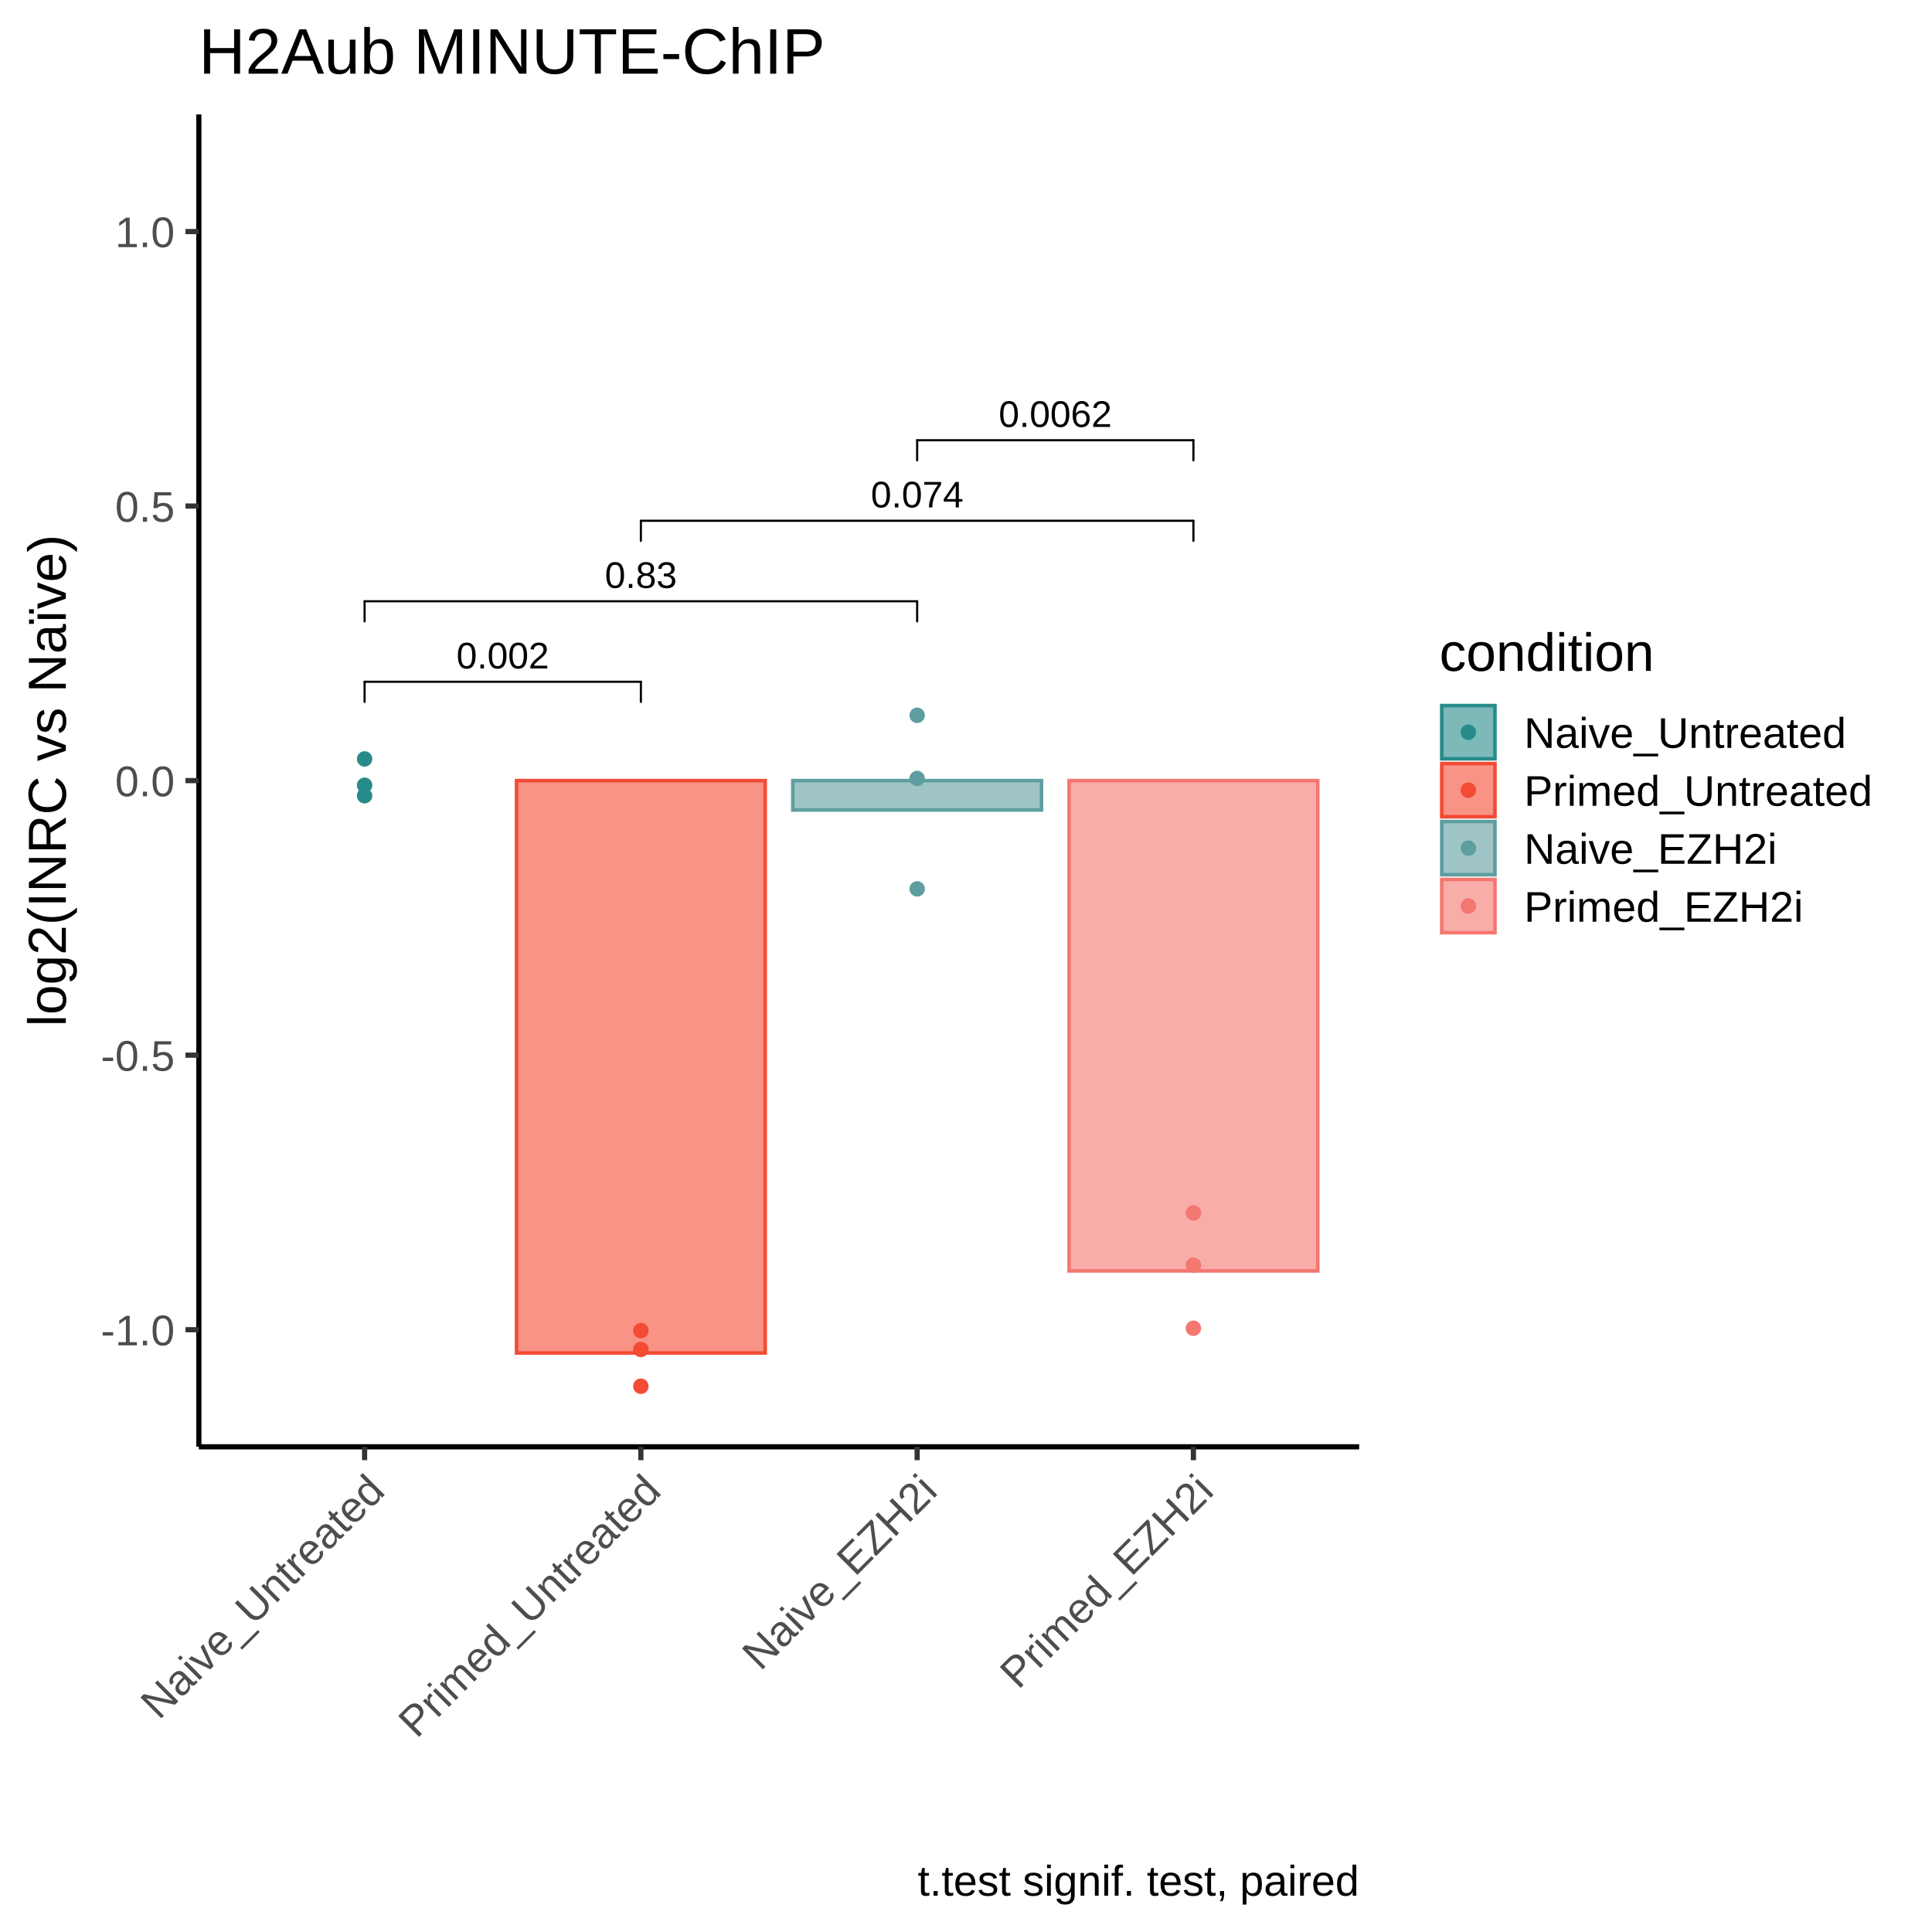
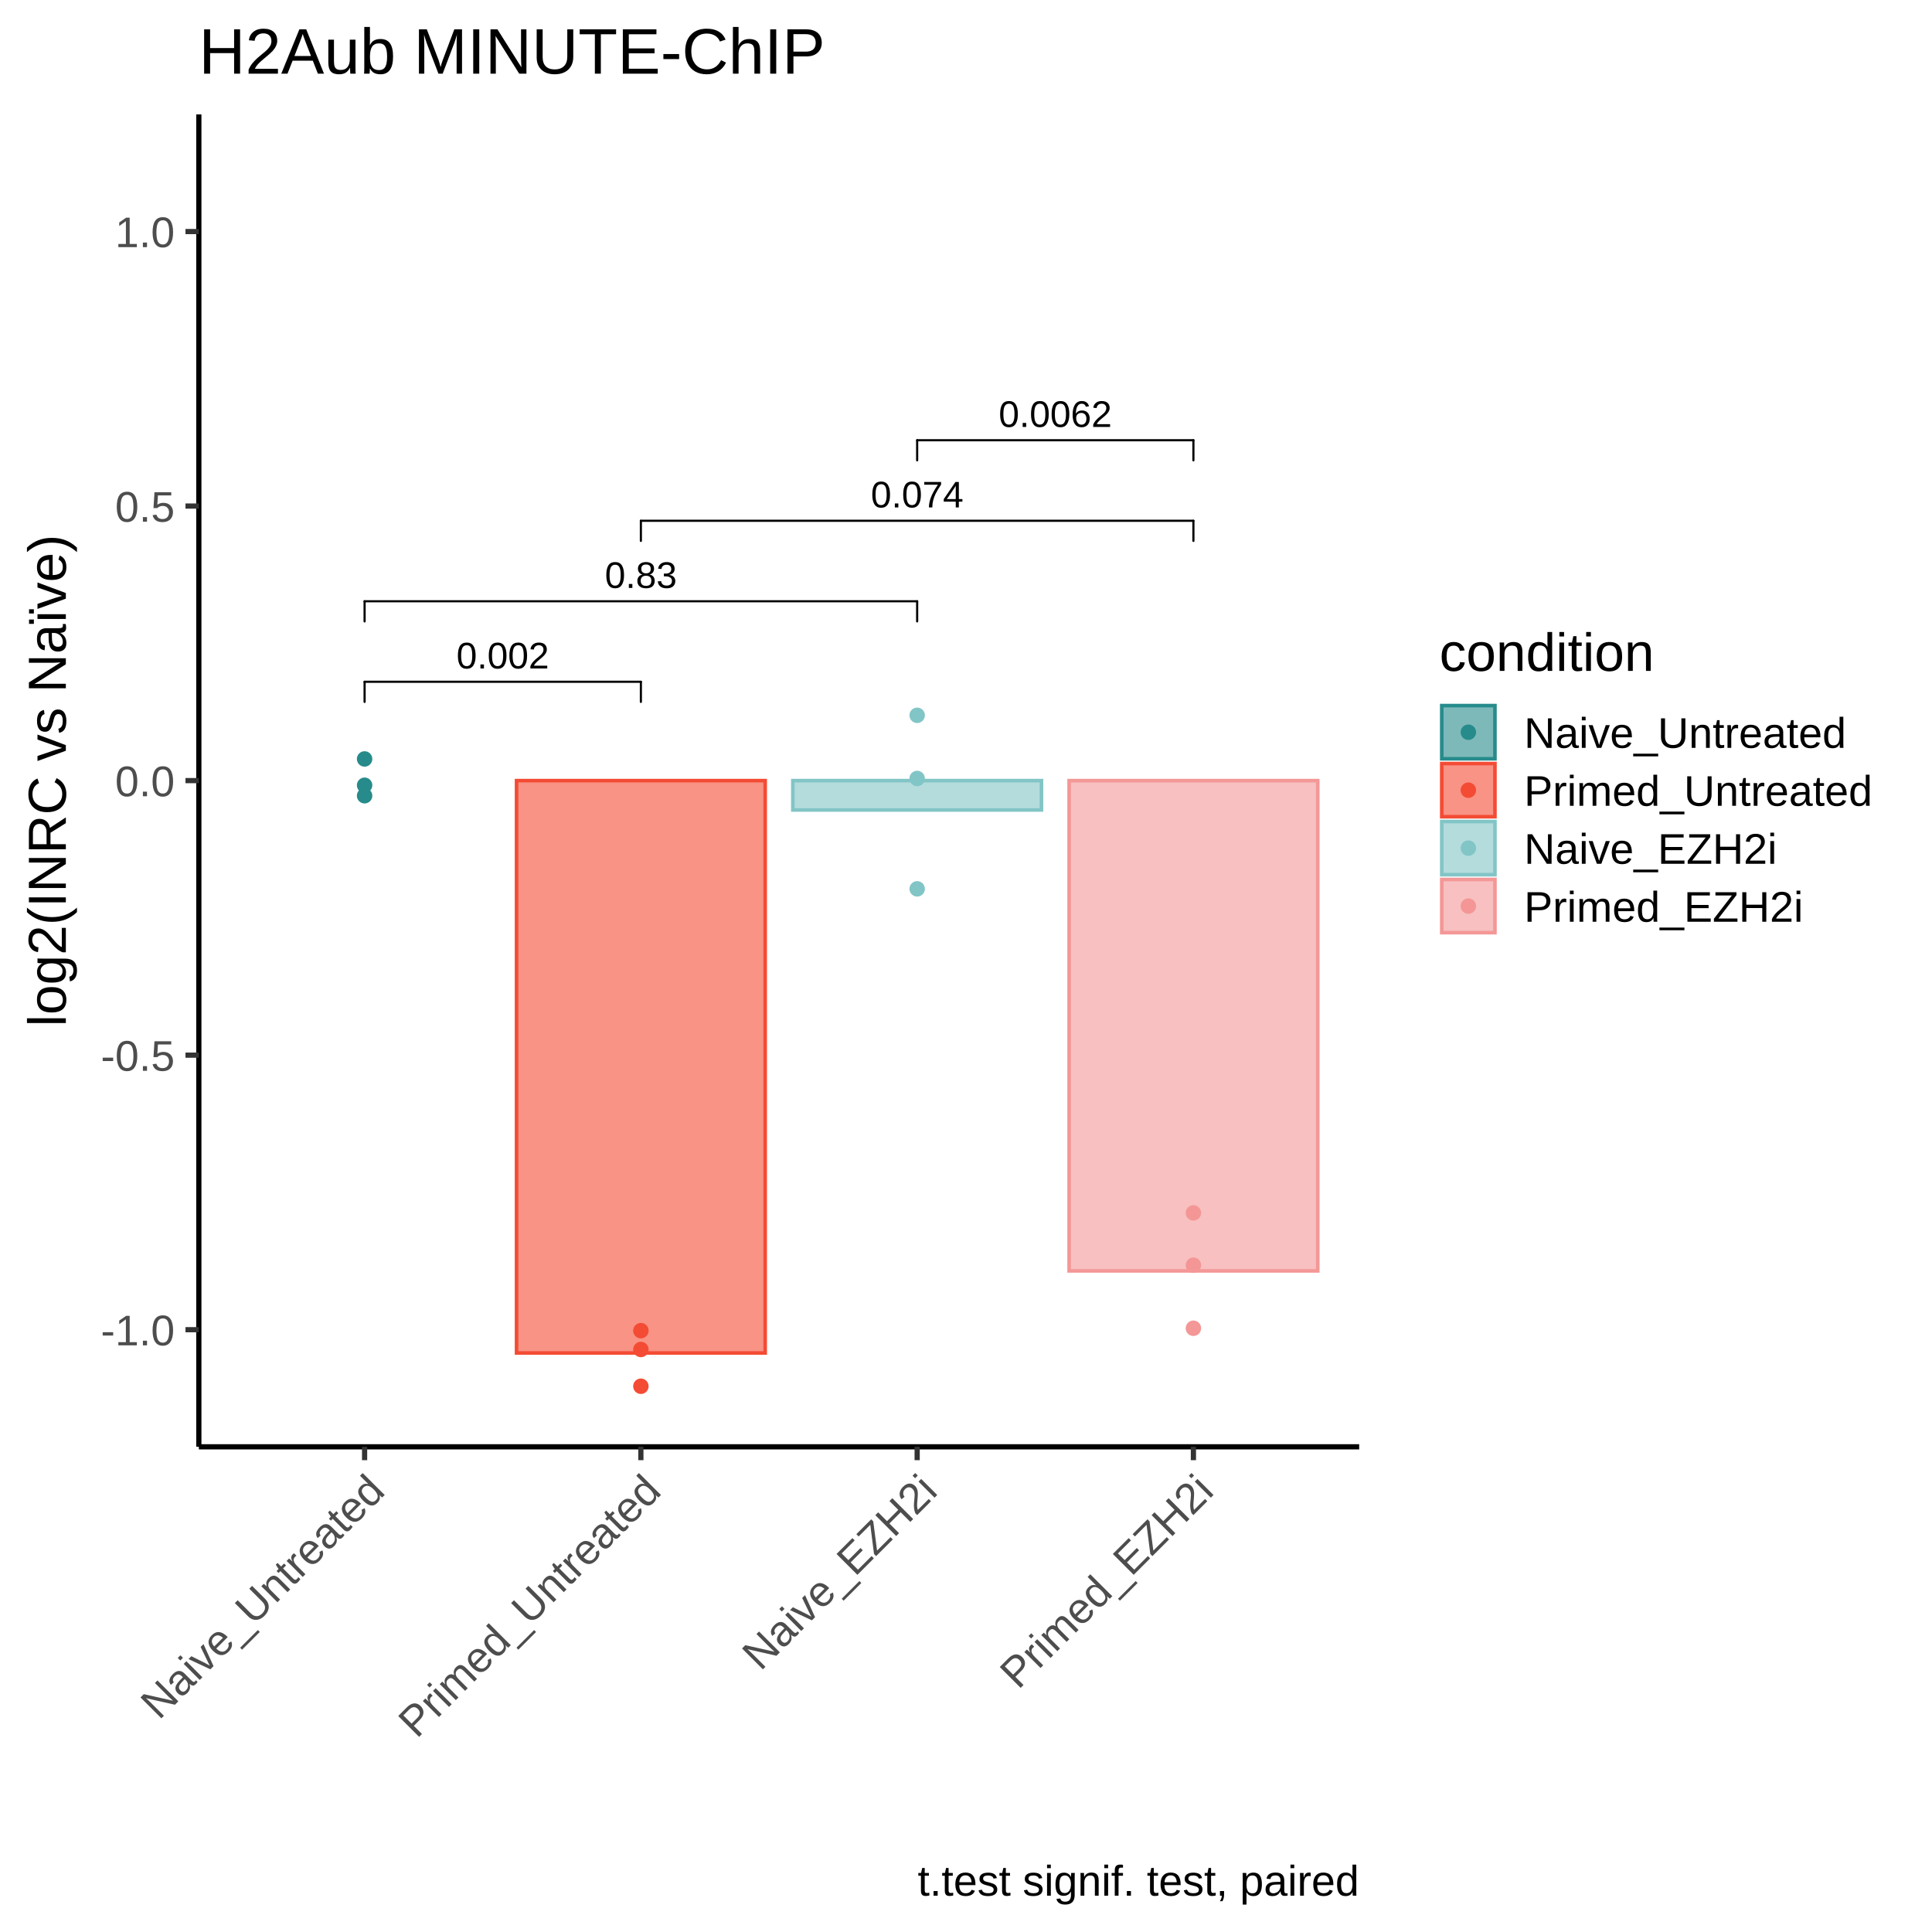
<svg xmlns="http://www.w3.org/2000/svg" class="svglite" width="576.00pt" height="576.00pt" viewBox="0 0 576.00 576.00">
  <defs>
    <style type="text/css">
    .svglite line, .svglite polyline, .svglite polygon, .svglite path, .svglite rect, .svglite circle {
      fill: none;
      stroke: #000000;
      stroke-linecap: round;
      stroke-linejoin: round;
      stroke-miterlimit: 10.00;
    }
  </style>
  </defs>
  <rect width="100%" height="100%" style="stroke: none; fill: #FFFFFF;" />
  <defs>
    <clipPath id="cpMC4wMHw1NzYuMDB8MC4wMHw1NzYuMDA=">
      <rect x="0.00" y="0.00" width="576.00" height="576.00" />
    </clipPath>
  </defs>
  <g clip-path="url(#cpMC4wMHw1NzYuMDB8MC4wMHw1NzYuMDA=)">
    <rect x="-0" y="0.00" width="576.00" height="576.00" style="stroke-width: 1.55; stroke: #FFFFFF; fill: #FFFFFF;" />
  </g>
  <defs>
    <clipPath id="cpNTkuMjh8NDA1LjIyfDM0LjExfDQzMS4zNA==">
      <rect x="59.28" y="34.11" width="345.94" height="397.23" />
    </clipPath>
  </defs>
  <g clip-path="url(#cpNTkuMjh8NDA1LjIyfDM0LjExfDQzMS4zNA==)">
    <rect x="59.28" y="34.11" width="345.94" height="397.23" style="stroke-width: 1.55; stroke: none; fill: #FFFFFF;" />
    <circle cx="108.70" cy="226.27" r="1.95" style="stroke-width: 0.71; stroke: #278B8B; fill: #278B8B;" />
    <circle cx="108.70" cy="234.11" r="1.95" style="stroke-width: 0.71; stroke: #278B8B; fill: #278B8B;" />
    <circle cx="108.70" cy="237.24" r="1.95" style="stroke-width: 0.71; stroke: #278B8B; fill: #278B8B;" />
    <circle cx="191.07" cy="413.29" r="1.95" style="stroke-width: 0.71; stroke: #F44B34; fill: #F44B34;" />
    <circle cx="191.07" cy="396.72" r="1.95" style="stroke-width: 0.71; stroke: #F44B34; fill: #F44B34;" />
    <circle cx="191.07" cy="402.33" r="1.95" style="stroke-width: 0.71; stroke: #F44B34; fill: #F44B34;" />
-     <circle cx="273.44" cy="265.00" r="1.95" style="stroke-width: 0.71; stroke: #5F9EA0; fill: #5F9EA0;" />
-     <circle cx="273.44" cy="213.26" r="1.95" style="stroke-width: 0.71; stroke: #5F9EA0; fill: #5F9EA0;" />
-     <circle cx="273.44" cy="232.09" r="1.95" style="stroke-width: 0.71; stroke: #5F9EA0; fill: #5F9EA0;" />
-     <circle cx="355.80" cy="396.00" r="1.95" style="stroke-width: 0.71; stroke: #F47770; fill: #F47770;" />
-     <circle cx="355.80" cy="377.20" r="1.95" style="stroke-width: 0.71; stroke: #F47770; fill: #F47770;" />
-     <circle cx="355.80" cy="361.61" r="1.95" style="stroke-width: 0.71; stroke: #F47770; fill: #F47770;" />
+     <circle cx="273.44" cy="265.00" r="1.95" style="stroke-width: 0.71; stroke: #82C5C6; fill: #82C5C6;" />
+     <circle cx="273.44" cy="213.26" r="1.95" style="stroke-width: 0.71; stroke: #82C5C6; fill: #82C5C6;" />
+     <circle cx="273.44" cy="232.09" r="1.95" style="stroke-width: 0.71; stroke: #82C5C6; fill: #82C5C6;" />
+     <circle cx="355.80" cy="396.00" r="1.95" style="stroke-width: 0.71; stroke: #F49797; fill: #F49797;" />
+     <circle cx="355.80" cy="377.20" r="1.95" style="stroke-width: 0.71; stroke: #F49797; fill: #F49797;" />
+     <circle cx="355.80" cy="361.61" r="1.95" style="stroke-width: 0.71; stroke: #F49797; fill: #F49797;" />
    <text x="314.62" y="127.28" text-anchor="middle" style="font-size: 11.04px; font-family: Liberation Sans;" textLength="38.61px" lengthAdjust="spacingAndGlyphs">0.0062</text>
    <line x1="273.44" y1="137.25" x2="273.44" y2="131.25" style="stroke-width: 0.64;" />
    <line x1="273.44" y1="131.25" x2="355.80" y2="131.25" style="stroke-width: 0.64;" />
    <line x1="355.80" y1="131.25" x2="355.80" y2="137.25" style="stroke-width: 0.64;" />
    <text x="191.07" y="175.29" text-anchor="middle" style="font-size: 11.04px; font-family: Liberation Sans;" textLength="24.57px" lengthAdjust="spacingAndGlyphs">0.83</text>
    <line x1="273.44" y1="185.26" x2="273.44" y2="179.26" style="stroke-width: 0.64;" />
    <line x1="273.44" y1="179.26" x2="108.70" y2="179.26" style="stroke-width: 0.64;" />
    <line x1="108.70" y1="179.26" x2="108.70" y2="185.26" style="stroke-width: 0.64;" />
    <text x="149.89" y="199.29" text-anchor="middle" style="font-size: 11.04px; font-family: Liberation Sans;" textLength="31.59px" lengthAdjust="spacingAndGlyphs">0.002</text>
    <line x1="108.70" y1="209.26" x2="108.70" y2="203.26" style="stroke-width: 0.64;" />
    <line x1="108.70" y1="203.26" x2="191.07" y2="203.26" style="stroke-width: 0.64;" />
    <line x1="191.07" y1="203.26" x2="191.07" y2="209.26" style="stroke-width: 0.64;" />
    <text x="273.44" y="151.28" text-anchor="middle" style="font-size: 11.04px; font-family: Liberation Sans;" textLength="31.59px" lengthAdjust="spacingAndGlyphs">0.074</text>
    <line x1="355.80" y1="161.26" x2="355.80" y2="155.26" style="stroke-width: 0.64;" />
    <line x1="355.80" y1="155.26" x2="191.07" y2="155.26" style="stroke-width: 0.64;" />
    <line x1="191.07" y1="155.26" x2="191.07" y2="161.26" style="stroke-width: 0.64;" />
    <rect x="71.64" y="232.73" width="74.13" height="0.00" style="stroke-width: 1.07; stroke: #278B8B; stroke-linecap: square; stroke-linejoin: miter; fill: #278B8B; fill-opacity: 0.60;" />
    <rect x="154.00" y="232.73" width="74.13" height="170.65" style="stroke-width: 1.07; stroke: #F44B34; stroke-linecap: square; stroke-linejoin: miter; fill: #F44B34; fill-opacity: 0.60;" />
-     <rect x="236.37" y="232.73" width="74.13" height="8.75" style="stroke-width: 1.07; stroke: #5F9EA0; stroke-linecap: square; stroke-linejoin: miter; fill: #5F9EA0; fill-opacity: 0.60;" />
-     <rect x="318.74" y="232.73" width="74.13" height="146.17" style="stroke-width: 1.07; stroke: #F47770; stroke-linecap: square; stroke-linejoin: miter; fill: #F47770; fill-opacity: 0.60;" />
+     <rect x="236.37" y="232.73" width="74.13" height="8.75" style="stroke-width: 1.07; stroke: #82C5C6; stroke-linecap: square; stroke-linejoin: miter; fill: #82C5C6; fill-opacity: 0.60;" />
+     <rect x="318.74" y="232.73" width="74.13" height="146.17" style="stroke-width: 1.07; stroke: #F49797; stroke-linecap: square; stroke-linejoin: miter; fill: #F49797; fill-opacity: 0.60;" />
  </g>
  <g clip-path="url(#cpMC4wMHw1NzYuMDB8MC4wMHw1NzYuMDA=)">
    <polyline points="59.28,431.34 59.28,34.11 " style="stroke-width: 1.55; stroke-linecap: butt;" />
    <text x="52.11" y="401.09" text-anchor="end" style="font-size: 12.80px; fill: #4D4D4D; font-family: Liberation Sans;" textLength="24.97px" lengthAdjust="spacingAndGlyphs">-1.0</text>
    <text x="52.11" y="319.24" text-anchor="end" style="font-size: 12.80px; fill: #4D4D4D; font-family: Liberation Sans;" textLength="24.97px" lengthAdjust="spacingAndGlyphs">-0.5</text>
    <text x="52.11" y="237.39" text-anchor="end" style="font-size: 12.80px; fill: #4D4D4D; font-family: Liberation Sans;" textLength="20.35px" lengthAdjust="spacingAndGlyphs">0.0</text>
    <text x="52.11" y="155.54" text-anchor="end" style="font-size: 12.80px; fill: #4D4D4D; font-family: Liberation Sans;" textLength="20.35px" lengthAdjust="spacingAndGlyphs">0.5</text>
    <text x="52.11" y="73.69" text-anchor="end" style="font-size: 12.80px; fill: #4D4D4D; font-family: Liberation Sans;" textLength="20.35px" lengthAdjust="spacingAndGlyphs">1.0</text>
    <polyline points="55.30,396.43 59.28,396.43 " style="stroke-width: 1.55; stroke: #333333; stroke-linecap: butt;" />
    <polyline points="55.30,314.58 59.28,314.58 " style="stroke-width: 1.55; stroke: #333333; stroke-linecap: butt;" />
    <polyline points="55.30,232.73 59.28,232.73 " style="stroke-width: 1.55; stroke: #333333; stroke-linecap: butt;" />
    <polyline points="55.30,150.88 59.28,150.88 " style="stroke-width: 1.55; stroke: #333333; stroke-linecap: butt;" />
    <polyline points="55.30,69.03 59.28,69.03 " style="stroke-width: 1.55; stroke: #333333; stroke-linecap: butt;" />
    <polyline points="59.28,431.34 405.22,431.34 " style="stroke-width: 1.55; stroke-linecap: butt;" />
    <polyline points="108.70,435.33 108.70,431.34 " style="stroke-width: 1.55; stroke: #333333; stroke-linecap: butt;" />
    <polyline points="191.07,435.33 191.07,431.34 " style="stroke-width: 1.55; stroke: #333333; stroke-linecap: butt;" />
    <polyline points="273.44,435.33 273.44,431.34 " style="stroke-width: 1.55; stroke: #333333; stroke-linecap: butt;" />
    <polyline points="355.80,435.33 355.80,431.34 " style="stroke-width: 1.55; stroke: #333333; stroke-linecap: butt;" />
    <text transform="translate(115.29,445.11) rotate(-45)" text-anchor="end" style="font-size: 12.80px; fill: #4D4D4D; font-family: Liberation Sans;" textLength="107.01px" lengthAdjust="spacingAndGlyphs">Naive_Untreated</text>
    <text transform="translate(197.66,445.11) rotate(-45)" text-anchor="end" style="font-size: 12.80px; fill: #4D4D4D; font-family: Liberation Sans;" textLength="115.37px" lengthAdjust="spacingAndGlyphs">Primed_Untreated</text>
    <text transform="translate(280.03,445.11) rotate(-45)" text-anchor="end" style="font-size: 12.80px; fill: #4D4D4D; font-family: Liberation Sans;" textLength="80.98px" lengthAdjust="spacingAndGlyphs">Naive_EZH2i</text>
    <text transform="translate(362.40,445.11) rotate(-45)" text-anchor="end" style="font-size: 12.80px; fill: #4D4D4D; font-family: Liberation Sans;" textLength="89.34px" lengthAdjust="spacingAndGlyphs">Primed_EZH2i</text>
    <text transform="translate(19.63,232.73) rotate(-90)" text-anchor="middle" style="font-size: 16.00px; font-family: Liberation Sans;" textLength="158.72px" lengthAdjust="spacingAndGlyphs">log2(INRC vs Naïve)</text>
    <rect x="421.16" y="178.71" width="146.87" height="108.04" style="stroke-width: 1.55; stroke: none; fill: #FFFFFF;" />
    <text x="429.13" y="200.01" style="font-size: 16.00px; font-family: Liberation Sans;" textLength="73.95px" lengthAdjust="spacingAndGlyphs">condition</text>
    <circle cx="437.77" cy="218.30" r="1.95" style="stroke-width: 0.71; stroke: #278B8B; fill: #278B8B;" />
    <rect x="429.84" y="210.36" width="15.86" height="15.86" style="stroke-width: 1.07; stroke: #278B8B; stroke-linecap: square; stroke-linejoin: miter; fill: #278B8B; fill-opacity: 0.60;" />
    <circle cx="437.77" cy="235.58" r="1.95" style="stroke-width: 0.71; stroke: #F44B34; fill: #F44B34;" />
    <rect x="429.84" y="227.64" width="15.86" height="15.86" style="stroke-width: 1.07; stroke: #F44B34; stroke-linecap: square; stroke-linejoin: miter; fill: #F44B34; fill-opacity: 0.60;" />
-     <circle cx="437.77" cy="252.86" r="1.95" style="stroke-width: 0.71; stroke: #5F9EA0; fill: #5F9EA0;" />
-     <rect x="429.84" y="244.92" width="15.86" height="15.86" style="stroke-width: 1.07; stroke: #5F9EA0; stroke-linecap: square; stroke-linejoin: miter; fill: #5F9EA0; fill-opacity: 0.60;" />
-     <circle cx="437.77" cy="270.14" r="1.95" style="stroke-width: 0.71; stroke: #F47770; fill: #F47770;" />
-     <rect x="429.84" y="262.20" width="15.86" height="15.86" style="stroke-width: 1.07; stroke: #F47770; stroke-linecap: square; stroke-linejoin: miter; fill: #F47770; fill-opacity: 0.60;" />
+     <circle cx="437.77" cy="252.86" r="1.95" style="stroke-width: 0.71; stroke: #82C5C6; fill: #82C5C6;" />
+     <rect x="429.84" y="244.92" width="15.86" height="15.86" style="stroke-width: 1.07; stroke: #82C5C6; stroke-linecap: square; stroke-linejoin: miter; fill: #82C5C6; fill-opacity: 0.60;" />
+     <circle cx="437.77" cy="270.14" r="1.95" style="stroke-width: 0.71; stroke: #F49797; fill: #F49797;" />
+     <rect x="429.84" y="262.20" width="15.86" height="15.86" style="stroke-width: 1.07; stroke: #F49797; stroke-linecap: square; stroke-linejoin: miter; fill: #F49797; fill-opacity: 0.60;" />
    <text x="454.38" y="222.96" style="font-size: 12.80px; font-family: Liberation Sans;" textLength="107.01px" lengthAdjust="spacingAndGlyphs">Naive_Untreated</text>
    <text x="454.38" y="240.24" style="font-size: 12.80px; font-family: Liberation Sans;" textLength="115.37px" lengthAdjust="spacingAndGlyphs">Primed_Untreated</text>
    <text x="454.38" y="257.52" style="font-size: 12.80px; font-family: Liberation Sans;" textLength="80.98px" lengthAdjust="spacingAndGlyphs">Naive_EZH2i</text>
    <text x="454.38" y="274.80" style="font-size: 12.80px; font-family: Liberation Sans;" textLength="89.34px" lengthAdjust="spacingAndGlyphs">Primed_EZH2i</text>
    <text x="59.28" y="21.96" style="font-size: 19.20px; font-family: Liberation Sans;" textLength="194.39px" lengthAdjust="spacingAndGlyphs">H2Aub MINUTE-ChIP</text>
    <text x="405.22" y="565.17" text-anchor="end" style="font-size: 12.80px; font-family: Liberation Sans;" textLength="152.65px" lengthAdjust="spacingAndGlyphs">t.test signif. test, paired</text>
  </g>
</svg>
